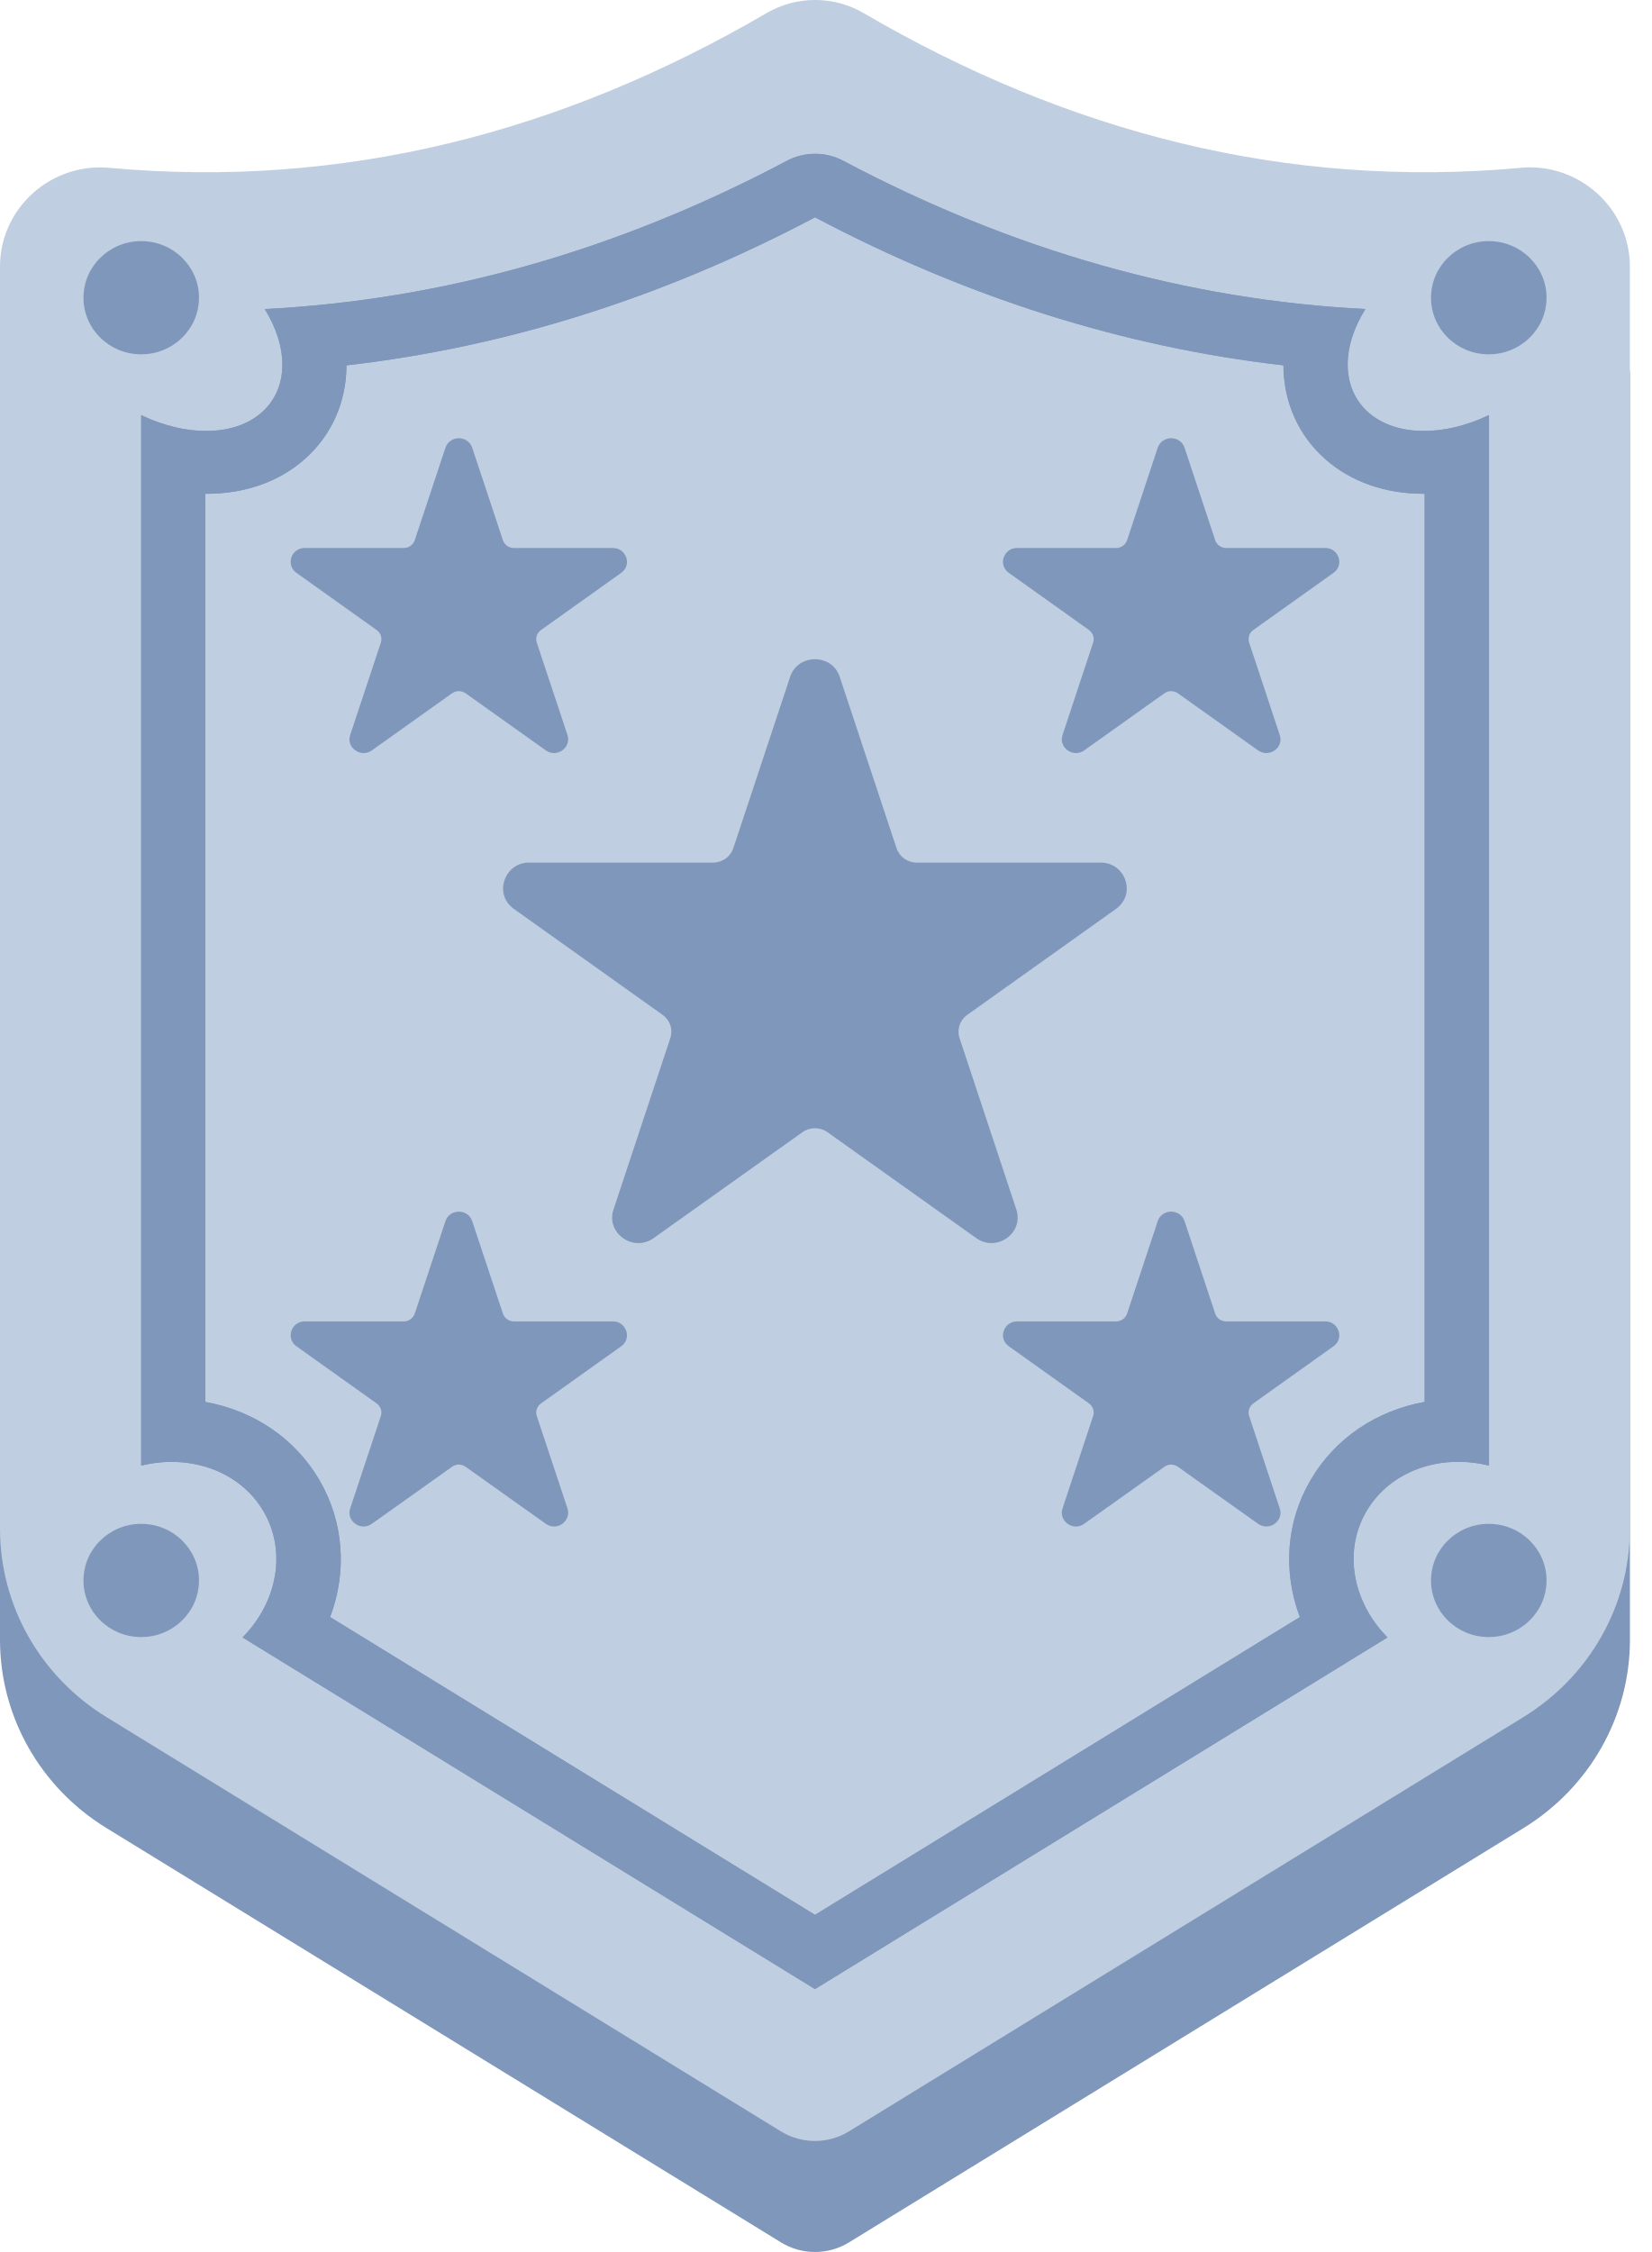
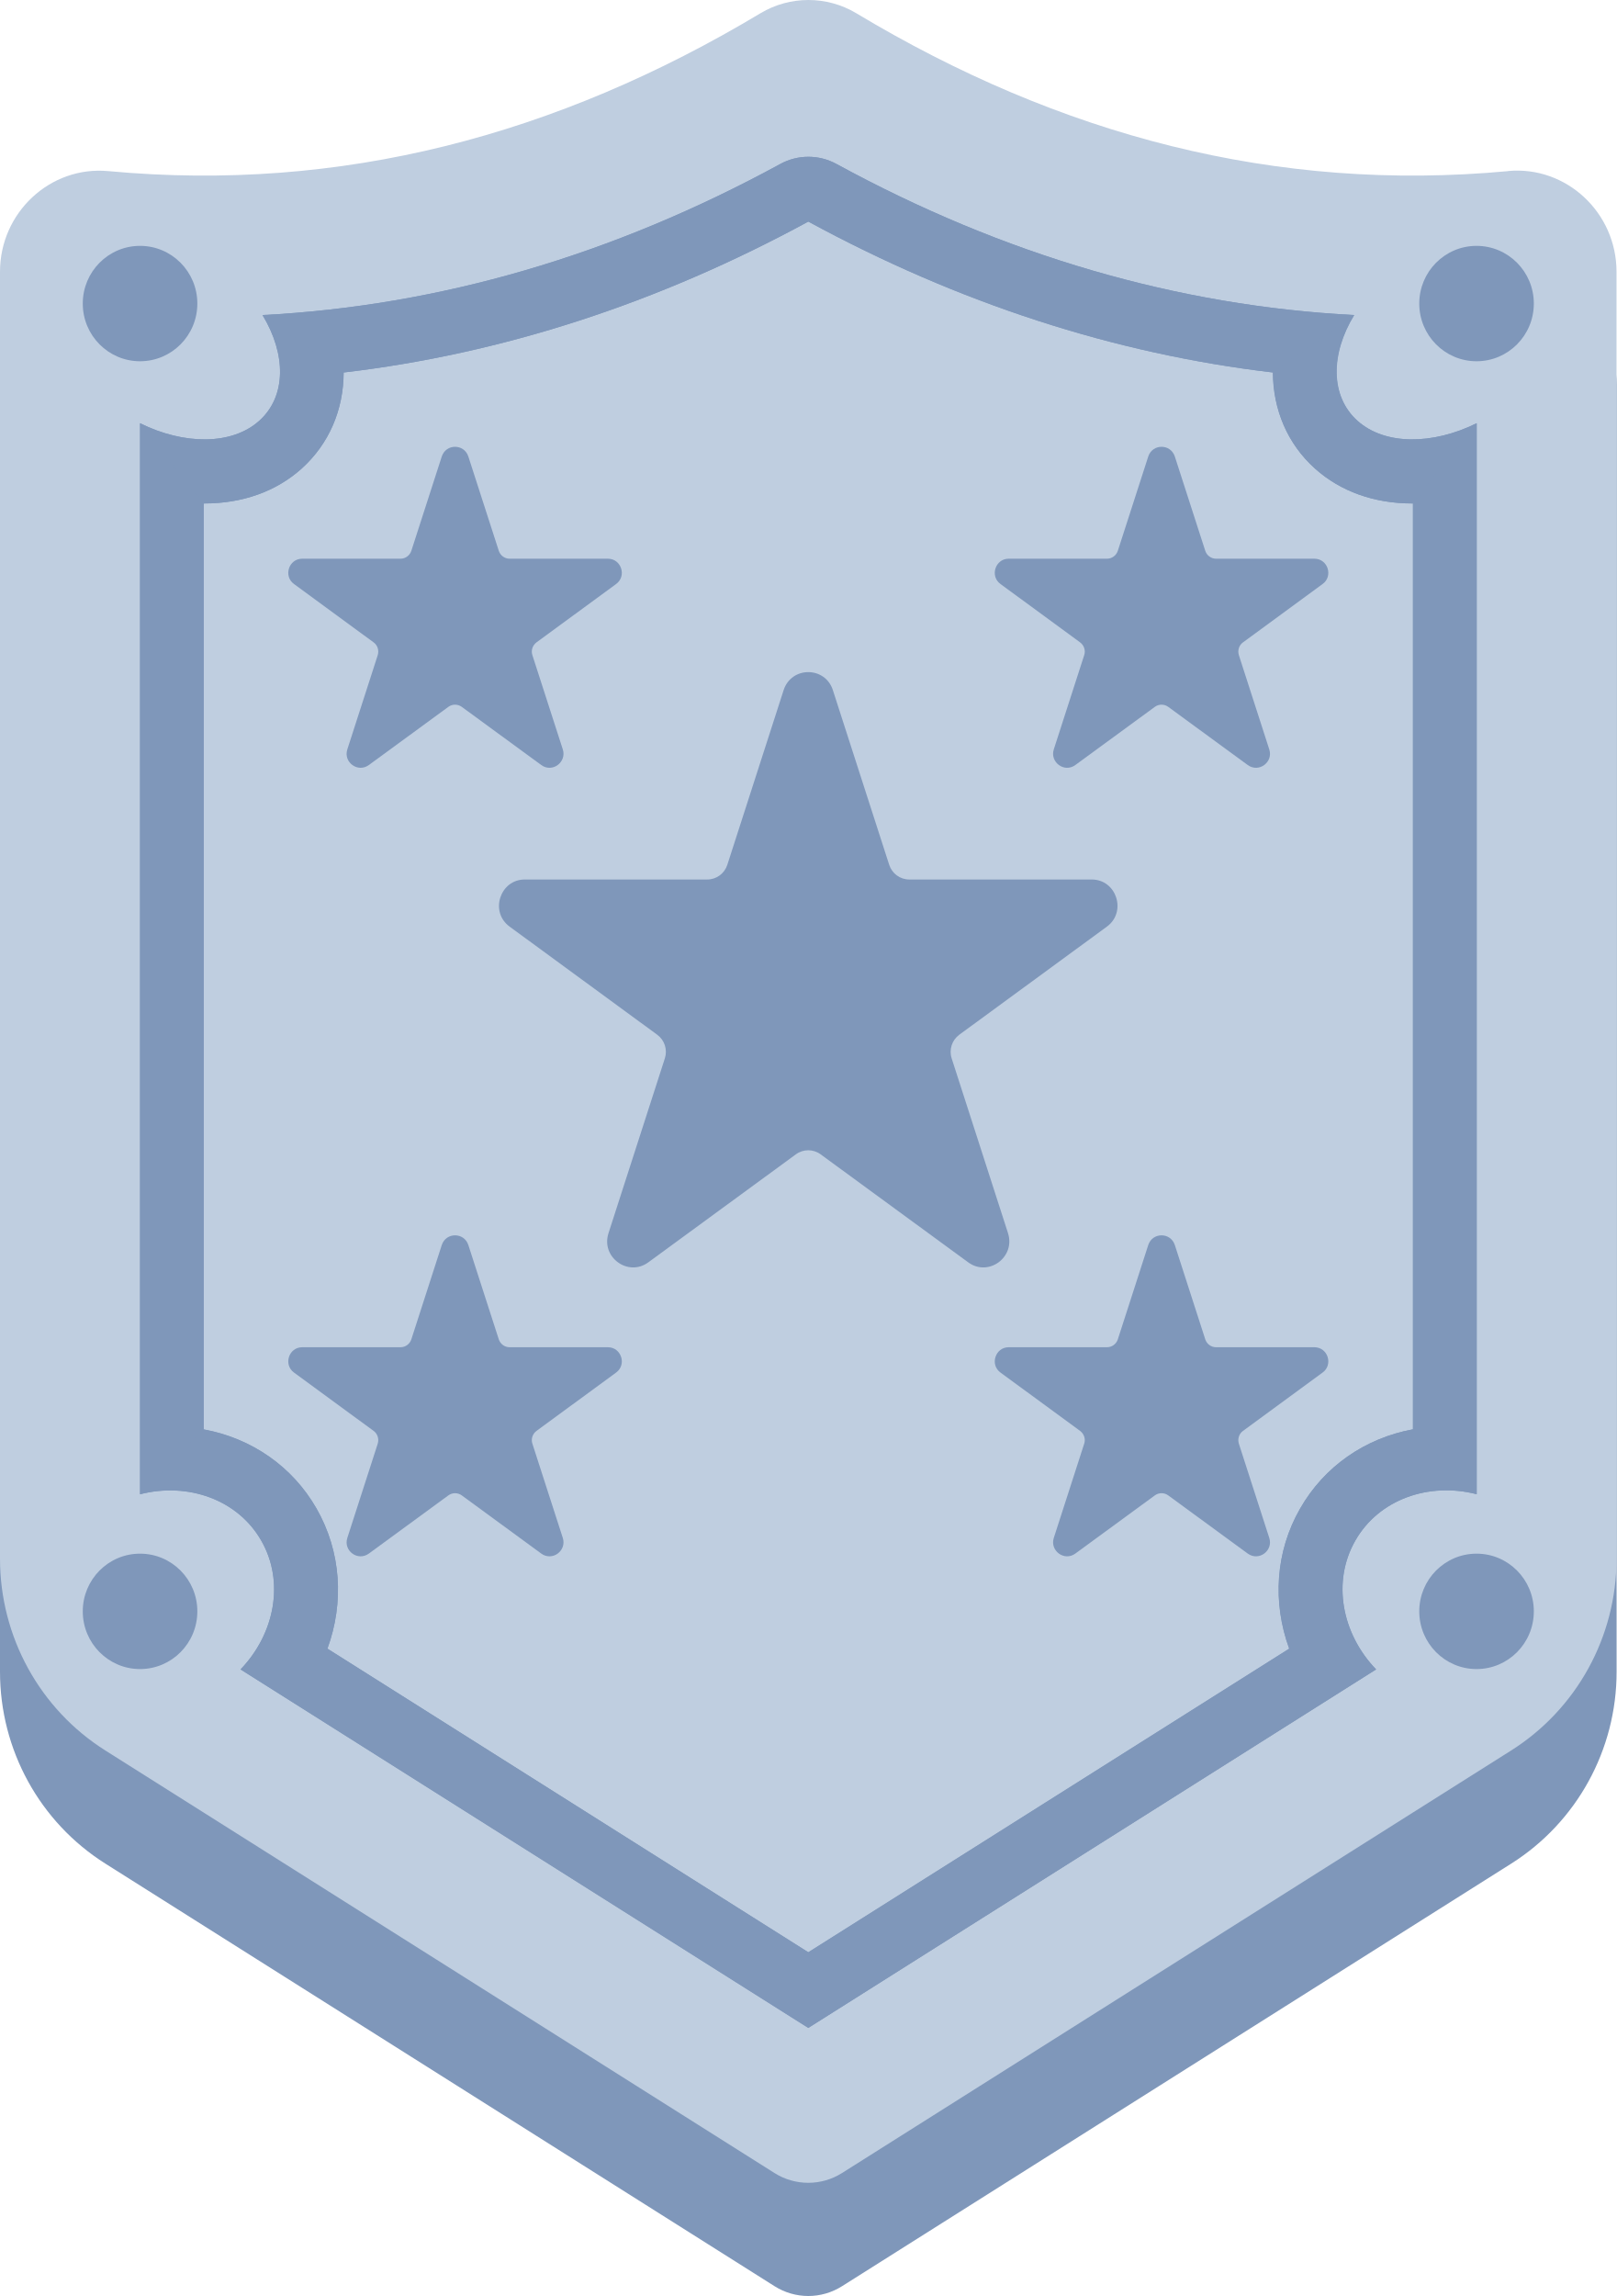
- <svg xmlns="http://www.w3.org/2000/svg" width="22" height="30" viewBox="0 0 22 30" fill="none">
-   <path d="M21.714 5.028V21.845C21.714 22.863 21.179 23.809 20.299 24.351L11.312 29.871C11.033 30.043 10.681 30.043 10.403 29.871L1.416 24.351C0.534 23.809 0 22.863 0 21.845V5.028C0 4.257 0.673 3.642 1.456 3.714C4.576 3.997 7.481 3.247 10.214 1.65C10.609 1.419 11.105 1.419 11.501 1.65C14.232 3.247 17.138 3.997 20.258 3.714C21.041 3.642 21.714 4.257 21.714 5.028Z" fill="#7F97BA" />
-   <path d="M20.258 2.236C17.14 2.519 14.234 1.768 11.502 0.173C11.106 -0.058 10.611 -0.058 10.215 0.173C7.481 1.768 4.576 2.519 1.456 2.236C0.673 2.164 0 2.779 0 3.55V20.366C0 21.385 0.534 22.331 1.416 22.873L10.403 28.393C10.68 28.564 11.033 28.564 11.31 28.393L20.297 22.873C21.178 22.331 21.713 21.385 21.713 20.366V3.55C21.713 2.779 21.04 2.164 20.257 2.235L20.258 2.236ZM19.834 19.524C19.19 19.364 18.522 19.592 18.206 20.129C17.889 20.664 18.023 21.347 18.485 21.813L10.858 26.497L3.231 21.813C3.693 21.347 3.826 20.664 3.509 20.129C3.194 19.592 2.524 19.364 1.881 19.524V5.53C2.472 5.814 3.112 5.82 3.483 5.498C3.849 5.179 3.846 4.628 3.527 4.117C5.901 3.997 8.234 3.335 10.482 2.143C10.717 2.017 11.001 2.017 11.236 2.143C13.484 3.335 15.818 3.997 18.191 4.117C17.871 4.627 17.868 5.177 18.235 5.498C18.605 5.82 19.246 5.814 19.837 5.53V19.524H19.834Z" fill="#BFCEE0" />
-   <path d="M18.979 6.578V18.675C18.335 18.791 17.787 19.161 17.465 19.71C17.131 20.274 17.091 20.938 17.317 21.541L10.858 25.508L4.398 21.541C4.625 20.938 4.584 20.273 4.251 19.708C3.928 19.16 3.381 18.791 2.736 18.675V6.578H2.747C3.259 6.578 3.709 6.421 4.05 6.124C4.423 5.798 4.614 5.351 4.616 4.867C6.746 4.623 8.841 3.962 10.858 2.895C12.876 3.962 14.97 4.623 17.099 4.867C17.101 5.35 17.292 5.798 17.665 6.123C18.008 6.421 18.459 6.578 18.97 6.578H18.98H18.979Z" fill="#BFCEE0" />
-   <path d="M18.189 4.117L17.098 4.867C14.969 4.624 12.876 3.962 10.857 2.895C8.84 3.962 6.745 4.624 4.615 4.867L3.526 4.117C5.9 3.997 8.233 3.335 10.481 2.143C10.716 2.018 10.999 2.018 11.235 2.143C13.483 3.335 15.817 3.997 18.19 4.117H18.189Z" fill="#7F97BA" />
-   <path d="M19.833 5.53L18.978 6.578H18.967C18.456 6.578 18.005 6.422 17.663 6.124C17.29 5.798 17.1 5.35 17.097 4.867L18.187 4.117C17.867 4.627 17.865 5.178 18.232 5.498C18.602 5.82 19.242 5.814 19.833 5.53Z" fill="#7F97BA" />
-   <path d="M19.833 5.53V19.524L18.979 18.677V6.578L19.833 5.53Z" fill="#7F97BA" />
-   <path d="M18.205 20.129C17.888 20.665 18.021 21.347 18.483 21.813L17.316 21.541C17.09 20.939 17.13 20.273 17.463 19.71C17.786 19.161 18.335 18.793 18.978 18.676L19.833 19.523C19.189 19.363 18.521 19.591 18.205 20.128V20.129Z" fill="#7F97BA" />
-   <path d="M18.483 21.813L10.857 26.498L3.231 21.813L4.397 21.543L10.857 25.51L17.317 21.543L18.483 21.813Z" fill="#7F97BA" />
-   <path d="M4.397 21.543L3.23 21.814C3.692 21.348 3.825 20.666 3.508 20.13C3.193 19.594 2.523 19.365 1.88 19.525L2.735 18.678C3.379 18.794 3.927 19.164 4.25 19.711C4.583 20.276 4.625 20.94 4.397 21.544V21.543Z" fill="#7F97BA" />
-   <path d="M2.735 6.578V18.677L1.881 19.524V5.53L2.735 6.578Z" fill="#7F97BA" />
-   <path d="M4.615 4.867C4.614 5.352 4.423 5.798 4.049 6.125C3.707 6.423 3.256 6.578 2.746 6.578H2.735L1.88 5.53C2.471 5.814 3.111 5.82 3.482 5.498C3.848 5.179 3.845 4.628 3.526 4.117L4.615 4.867Z" fill="#7F97BA" />
-   <path d="M1.881 21.808C2.306 21.808 2.651 21.471 2.651 21.054C2.651 20.638 2.306 20.3 1.881 20.3C1.456 20.3 1.112 20.638 1.112 21.054C1.112 21.471 1.456 21.808 1.881 21.808Z" fill="#7F97BA" />
-   <path d="M1.881 4.72C2.306 4.72 2.651 4.383 2.651 3.966C2.651 3.55 2.306 3.212 1.881 3.212C1.456 3.212 1.112 3.55 1.112 3.966C1.112 4.383 1.456 4.72 1.881 4.72Z" fill="#7F97BA" />
-   <path d="M19.833 21.808C20.258 21.808 20.603 21.471 20.603 21.054C20.603 20.638 20.258 20.3 19.833 20.3C19.408 20.3 19.064 20.638 19.064 21.054C19.064 21.471 19.408 21.808 19.833 21.808Z" fill="#7F97BA" />
-   <path d="M19.833 4.72C20.258 4.72 20.603 4.383 20.603 3.966C20.603 3.55 20.258 3.212 19.833 3.212C19.408 3.212 19.064 3.55 19.064 3.966C19.064 4.383 19.408 4.72 19.833 4.72Z" fill="#7F97BA" />
-   <path d="M14.993 11.727C14.948 11.596 14.831 11.491 14.663 11.491H12.213C12.09 11.491 11.982 11.414 11.944 11.3L11.187 9.017C11.135 8.86 10.996 8.782 10.857 8.782C10.717 8.782 10.578 8.86 10.526 9.017L9.769 11.3C9.731 11.414 9.623 11.491 9.5 11.491H7.05C6.882 11.491 6.765 11.596 6.721 11.727C6.676 11.857 6.71 12.011 6.846 12.108L8.828 13.52C8.927 13.59 8.968 13.714 8.93 13.829L8.173 16.113C8.121 16.269 8.186 16.413 8.3 16.493C8.411 16.573 8.572 16.591 8.708 16.493L10.691 15.082C10.789 15.012 10.924 15.012 11.023 15.082L13.005 16.493C13.142 16.591 13.301 16.573 13.413 16.493C13.526 16.413 13.591 16.269 13.54 16.113L12.783 13.829C12.745 13.716 12.787 13.59 12.885 13.52L14.867 12.108C15.003 12.011 15.036 11.857 14.993 11.728V11.727Z" fill="#7F97BA" />
-   <path d="M8.343 7.428C8.32 7.357 8.256 7.3 8.165 7.3H6.845C6.779 7.3 6.721 7.258 6.7 7.197L6.291 5.965C6.263 5.881 6.188 5.838 6.112 5.838C6.037 5.838 5.963 5.88 5.934 5.965L5.525 7.197C5.504 7.258 5.446 7.3 5.38 7.3H4.059C3.969 7.3 3.905 7.357 3.882 7.426C3.859 7.497 3.876 7.58 3.949 7.631L5.018 8.393C5.071 8.43 5.094 8.498 5.074 8.56L4.665 9.792C4.637 9.876 4.672 9.953 4.734 9.996C4.794 10.039 4.88 10.049 4.954 9.996L6.023 9.235C6.076 9.198 6.148 9.198 6.202 9.235L7.271 9.996C7.344 10.049 7.431 10.039 7.491 9.996C7.551 9.953 7.587 9.876 7.56 9.792L7.151 8.56C7.13 8.499 7.153 8.432 7.207 8.393L8.276 7.631C8.349 7.579 8.366 7.497 8.343 7.426V7.428Z" fill="#7F97BA" />
-   <path d="M13.371 7.428C13.395 7.357 13.459 7.3 13.549 7.3H14.87C14.936 7.3 14.994 7.258 15.015 7.197L15.423 5.965C15.451 5.881 15.527 5.838 15.602 5.838C15.677 5.838 15.752 5.88 15.781 5.965L16.189 7.197C16.21 7.258 16.268 7.3 16.334 7.3H17.655C17.745 7.3 17.809 7.357 17.832 7.426C17.856 7.497 17.838 7.58 17.765 7.631L16.696 8.393C16.643 8.43 16.621 8.498 16.641 8.56L17.049 9.792C17.077 9.876 17.042 9.953 16.981 9.996C16.92 10.039 16.834 10.049 16.76 9.996L15.691 9.235C15.638 9.198 15.566 9.198 15.513 9.235L14.444 9.996C14.371 10.049 14.284 10.039 14.223 9.996C14.163 9.953 14.127 9.876 14.155 9.792L14.563 8.56C14.584 8.499 14.561 8.432 14.508 8.393L13.439 7.631C13.366 7.579 13.348 7.497 13.371 7.426V7.428Z" fill="#7F97BA" />
-   <path d="M8.343 17.731C8.32 17.66 8.256 17.603 8.165 17.603H6.845C6.779 17.603 6.721 17.561 6.7 17.5L6.291 16.268C6.263 16.184 6.188 16.141 6.112 16.141C6.037 16.141 5.963 16.183 5.934 16.268L5.525 17.5C5.504 17.561 5.446 17.603 5.38 17.603H4.059C3.969 17.603 3.905 17.66 3.882 17.73C3.859 17.8 3.876 17.883 3.949 17.934L5.018 18.696C5.071 18.734 5.094 18.801 5.074 18.863L4.665 20.095C4.637 20.179 4.672 20.256 4.734 20.299C4.794 20.343 4.88 20.352 4.954 20.299L6.023 19.539C6.076 19.501 6.148 19.501 6.202 19.539L7.271 20.299C7.344 20.352 7.431 20.343 7.491 20.299C7.551 20.256 7.587 20.179 7.56 20.095L7.151 18.863C7.13 18.802 7.153 18.735 7.207 18.696L8.276 17.934C8.349 17.882 8.366 17.8 8.343 17.73V17.731Z" fill="#7F97BA" />
-   <path d="M13.371 17.731C13.395 17.66 13.459 17.603 13.549 17.603H14.87C14.936 17.603 14.994 17.561 15.015 17.5L15.423 16.268C15.451 16.184 15.527 16.141 15.602 16.141C15.677 16.141 15.752 16.183 15.781 16.268L16.189 17.5C16.21 17.561 16.268 17.603 16.334 17.603H17.655C17.745 17.603 17.809 17.66 17.832 17.73C17.856 17.8 17.838 17.883 17.765 17.934L16.696 18.696C16.643 18.734 16.621 18.801 16.641 18.863L17.049 20.095C17.077 20.179 17.042 20.256 16.981 20.299C16.92 20.343 16.834 20.352 16.76 20.299L15.691 19.539C15.638 19.501 15.566 19.501 15.513 19.539L14.444 20.299C14.371 20.352 14.284 20.343 14.223 20.299C14.163 20.256 14.127 20.179 14.155 20.095L14.563 18.863C14.584 18.802 14.561 18.735 14.508 18.696L13.439 17.934C13.366 17.882 13.348 17.8 13.371 17.73V17.731Z" fill="#7F97BA" />
+ <svg xmlns="http://www.w3.org/2000/svg" width="100" height="142" viewBox="0 0 100 142" fill="none">
+   <path d="M100 23.801V103.398C100 108.22 97.536 112.698 93.48 115.26L52.092 141.391C50.81 142.203 49.19 142.203 47.908 141.391L6.52 115.26C2.458 112.698 0 108.22 0 103.398V23.801C0 20.152 3.1 17.24 6.707 17.579C21.073 18.919 34.45 15.367 47.036 7.811C48.859 6.718 51.141 6.718 52.964 7.811C65.544 15.367 78.927 18.919 93.293 17.579C96.9 17.24 100 20.152 100 23.801Z" fill="#7F97BA" />
+   <path d="M93.293 10.583C78.932 11.923 65.55 8.371 52.969 0.819C51.146 -0.273 48.864 -0.273 47.042 0.819C34.45 8.371 21.073 11.923 6.707 10.583C3.1 10.244 0 13.155 0 16.805V96.401C0 101.224 2.458 105.702 6.52 108.264L47.908 134.394C49.185 135.201 50.81 135.201 52.087 134.394L93.474 108.264C97.531 105.702 99.995 101.224 99.995 96.401V16.805C99.995 13.155 96.895 10.244 93.287 10.577L93.293 10.583ZM91.342 92.413C88.376 91.654 85.297 92.736 83.844 95.276C82.385 97.811 82.999 101.041 85.126 103.247L50.003 125.417L14.879 103.247C17.006 101.041 17.621 97.811 16.162 95.276C14.708 92.736 11.624 91.654 8.663 92.413V26.175C11.384 27.52 14.334 27.547 16.039 26.024C17.727 24.512 17.712 21.907 16.242 19.485C27.177 18.92 37.919 15.787 48.271 10.141C49.356 9.549 50.66 9.549 51.745 10.141C62.097 15.787 72.845 18.92 83.774 19.485C82.299 21.901 82.288 24.506 83.977 26.024C85.682 27.547 88.632 27.52 91.353 26.175V92.413H91.342Z" fill="#BFCEE0" />
+   <path d="M87.403 31.137V88.398C84.437 88.947 81.914 90.696 80.429 93.296C78.895 95.965 78.708 99.108 79.75 101.961L50.003 120.739L20.255 101.961C21.298 99.108 21.11 95.96 19.577 93.285C18.091 90.691 15.568 88.947 12.602 88.398V31.137H12.65C15.007 31.137 17.081 30.394 18.652 28.989C20.368 27.445 21.25 25.33 21.26 23.037C31.067 21.885 40.714 18.753 50.003 13.704C59.297 18.753 68.943 21.885 78.745 23.037C78.756 25.324 79.632 27.445 81.353 28.984C82.93 30.394 85.009 31.137 87.36 31.137H87.408H87.403Z" fill="#BFCEE0" />
+   <path d="M83.763 19.485L78.74 23.037C68.938 21.885 59.297 18.753 49.997 13.704C40.709 18.753 31.062 21.885 21.255 23.037L16.236 19.485C27.171 18.92 37.913 15.787 48.266 10.141C49.35 9.549 50.655 9.549 51.739 10.141C62.092 15.787 72.839 18.92 83.769 19.485H83.763Z" fill="#7F97BA" />
+   <path d="M91.337 26.175L87.398 31.137H87.35C84.993 31.137 82.919 30.395 81.343 28.984C79.627 27.445 78.75 25.325 78.734 23.037L83.758 19.485C82.283 21.901 82.272 24.506 83.961 26.024C85.666 27.547 88.616 27.52 91.337 26.175Z" fill="#7F97BA" />
+   <path d="M91.337 26.175V92.413L87.403 88.403V31.137L91.337 26.175Z" fill="#7F97BA" />
+   <path d="M83.838 95.276C82.379 97.811 82.994 101.041 85.121 103.247L79.744 101.961C78.702 99.109 78.889 95.96 80.423 93.296C81.909 90.696 84.437 88.952 87.398 88.398L91.337 92.408C88.37 91.649 85.292 92.731 83.838 95.271V95.276Z" fill="#7F97BA" />
+   <path d="M85.121 103.247L49.997 125.422L14.879 103.247L20.25 101.966L49.997 120.745L79.75 101.966L85.121 103.247Z" fill="#7F97BA" />
+   <path d="M20.25 101.966L14.874 103.253C17.001 101.046 17.615 97.817 16.156 95.282C14.703 92.741 11.619 91.659 8.658 92.418L12.597 88.409C15.563 88.958 18.086 90.707 19.571 93.296C21.105 95.971 21.298 99.114 20.25 101.972V101.966Z" fill="#7F97BA" />
+   <path d="M12.597 31.137V88.403L8.663 92.413V26.175L12.597 31.137Z" fill="#7F97BA" />
+   <path d="M21.255 23.037C21.25 25.33 20.368 27.445 18.647 28.99C17.07 30.4 14.996 31.137 12.645 31.137H12.597L8.658 26.175C11.378 27.52 14.328 27.547 16.033 26.024C17.722 24.512 17.706 21.907 16.236 19.485L21.255 23.037Z" fill="#7F97BA" />
+   <path d="M8.663 103.226C10.62 103.226 12.207 101.628 12.207 99.657C12.207 97.686 10.62 96.089 8.663 96.089C6.706 96.089 5.12 97.686 5.12 99.657C5.12 101.628 6.706 103.226 8.663 103.226Z" fill="#7F97BA" />
+   <path d="M8.663 22.342C10.62 22.342 12.207 20.745 12.207 18.774C12.207 16.803 10.62 15.206 8.663 15.206C6.706 15.206 5.12 16.803 5.12 18.774C5.12 20.745 6.706 22.342 8.663 22.342Z" fill="#7F97BA" />
+   <path d="M91.337 103.226C93.293 103.226 94.88 101.628 94.88 99.657C94.88 97.686 93.293 96.089 91.337 96.089C89.38 96.089 87.793 97.686 87.793 99.657C87.793 101.628 89.38 103.226 91.337 103.226Z" fill="#7F97BA" />
+   <path d="M91.337 22.342C93.293 22.342 94.88 20.745 94.88 18.774C94.88 16.803 93.293 15.206 91.337 15.206C89.38 15.206 87.793 16.803 87.793 18.774C87.793 20.745 89.38 22.342 91.337 22.342Z" fill="#7F97BA" />
+   <path d="M69.045 55.508C68.842 54.889 68.302 54.394 67.527 54.394H56.245C55.678 54.394 55.181 54.028 55.005 53.489L51.52 42.682C51.28 41.939 50.639 41.568 49.997 41.568C49.356 41.568 48.715 41.939 48.474 42.682L44.99 53.489C44.813 54.028 44.316 54.394 43.75 54.394H32.468C31.693 54.394 31.153 54.889 30.95 55.508C30.747 56.127 30.902 56.853 31.527 57.311L40.655 63.995C41.109 64.329 41.302 64.916 41.126 65.459L37.641 76.267C37.401 77.009 37.7 77.688 38.224 78.07C38.737 78.447 39.474 78.533 40.105 78.07L49.233 71.391C49.687 71.057 50.307 71.057 50.762 71.391L59.89 78.07C60.52 78.533 61.253 78.447 61.771 78.07C62.29 77.688 62.589 77.009 62.354 76.267L58.869 65.459C58.693 64.921 58.885 64.329 59.339 63.995L68.468 57.311C69.093 56.853 69.243 56.127 69.045 55.513V55.508Z" fill="#7F97BA" />
+   <path d="M38.421 35.157C38.314 34.823 38.02 34.554 37.604 34.554H31.522C31.217 34.554 30.95 34.355 30.854 34.065L28.972 28.236C28.844 27.837 28.497 27.633 28.149 27.633C27.802 27.633 27.46 27.832 27.326 28.236L25.445 34.065C25.349 34.355 25.081 34.554 24.777 34.554H18.695C18.278 34.554 17.984 34.823 17.877 35.152C17.77 35.485 17.851 35.878 18.187 36.12L23.109 39.727C23.355 39.904 23.457 40.222 23.366 40.518L21.485 46.347C21.356 46.745 21.517 47.111 21.8 47.315C22.078 47.52 22.473 47.563 22.816 47.315L27.738 43.715C27.983 43.537 28.315 43.537 28.561 43.715L33.483 47.315C33.82 47.563 34.221 47.52 34.498 47.315C34.776 47.111 34.942 46.745 34.814 46.347L32.932 40.518C32.836 40.227 32.943 39.91 33.189 39.727L38.111 36.12C38.448 35.873 38.528 35.485 38.421 35.152V35.157Z" fill="#7F97BA" />
+   <path d="M61.579 35.157C61.686 34.823 61.98 34.554 62.396 34.554H68.478C68.783 34.554 69.05 34.355 69.147 34.065L71.028 28.236C71.156 27.837 71.503 27.633 71.851 27.633C72.198 27.633 72.54 27.832 72.674 28.236L74.555 34.065C74.651 34.355 74.918 34.554 75.223 34.554H81.305C81.722 34.554 82.016 34.823 82.123 35.152C82.23 35.485 82.15 35.878 81.813 36.12L76.891 39.727C76.645 39.904 76.543 40.222 76.634 40.518L78.515 46.347C78.644 46.745 78.483 47.111 78.2 47.315C77.922 47.52 77.527 47.563 77.184 47.315L72.262 43.715C72.016 43.537 71.685 43.537 71.439 43.715L66.517 47.315C66.18 47.563 65.779 47.52 65.502 47.315C65.224 47.111 65.058 46.745 65.186 46.347L67.067 40.518C67.164 40.227 67.057 39.91 66.811 39.727L61.889 36.12C61.552 35.873 61.472 35.485 61.579 35.152V35.157Z" fill="#7F97BA" />
+   <path d="M38.421 83.925C38.314 83.591 38.02 83.322 37.604 83.322H31.522C31.217 83.322 30.95 83.123 30.854 82.833L28.972 77.004C28.844 76.605 28.497 76.401 28.149 76.401C27.802 76.401 27.46 76.6 27.326 77.004L25.445 82.833C25.349 83.123 25.081 83.322 24.777 83.322H18.695C18.278 83.322 17.984 83.591 17.877 83.92C17.77 84.254 17.851 84.646 18.187 84.889L23.109 88.495C23.355 88.672 23.457 88.99 23.366 89.286L21.485 95.115C21.356 95.513 21.517 95.879 21.8 96.084C22.078 96.288 22.473 96.331 22.816 96.084L27.738 92.483C27.983 92.305 28.315 92.305 28.561 92.483L33.483 96.084C33.82 96.331 34.221 96.288 34.498 96.084C34.776 95.879 34.942 95.513 34.814 95.115L32.932 89.286C32.836 88.995 32.943 88.678 33.189 88.495L38.111 84.889C38.448 84.641 38.528 84.254 38.421 83.92V83.925Z" fill="#7F97BA" />
+   <path d="M61.579 83.925C61.686 83.591 61.98 83.322 62.396 83.322H68.478C68.783 83.322 69.05 83.123 69.147 82.833L71.028 77.004C71.156 76.605 71.503 76.401 71.851 76.401C72.198 76.401 72.54 76.6 72.674 77.004L74.555 82.833C74.651 83.123 74.918 83.322 75.223 83.322H81.305C81.722 83.322 82.016 83.591 82.123 83.92C82.23 84.254 82.15 84.646 81.813 84.889L76.891 88.495C76.645 88.672 76.543 88.99 76.634 89.286L78.515 95.115C78.644 95.513 78.483 95.879 78.2 96.084C77.922 96.288 77.527 96.331 77.184 96.084L72.262 92.483C72.016 92.305 71.685 92.305 71.439 92.483L66.517 96.084C66.18 96.331 65.779 96.288 65.502 96.084C65.224 95.879 65.058 95.513 65.186 95.115L67.067 89.286C67.164 88.995 67.057 88.678 66.811 88.495L61.889 84.889C61.552 84.641 61.472 84.254 61.579 83.92V83.925Z" fill="#7F97BA" />
</svg>
